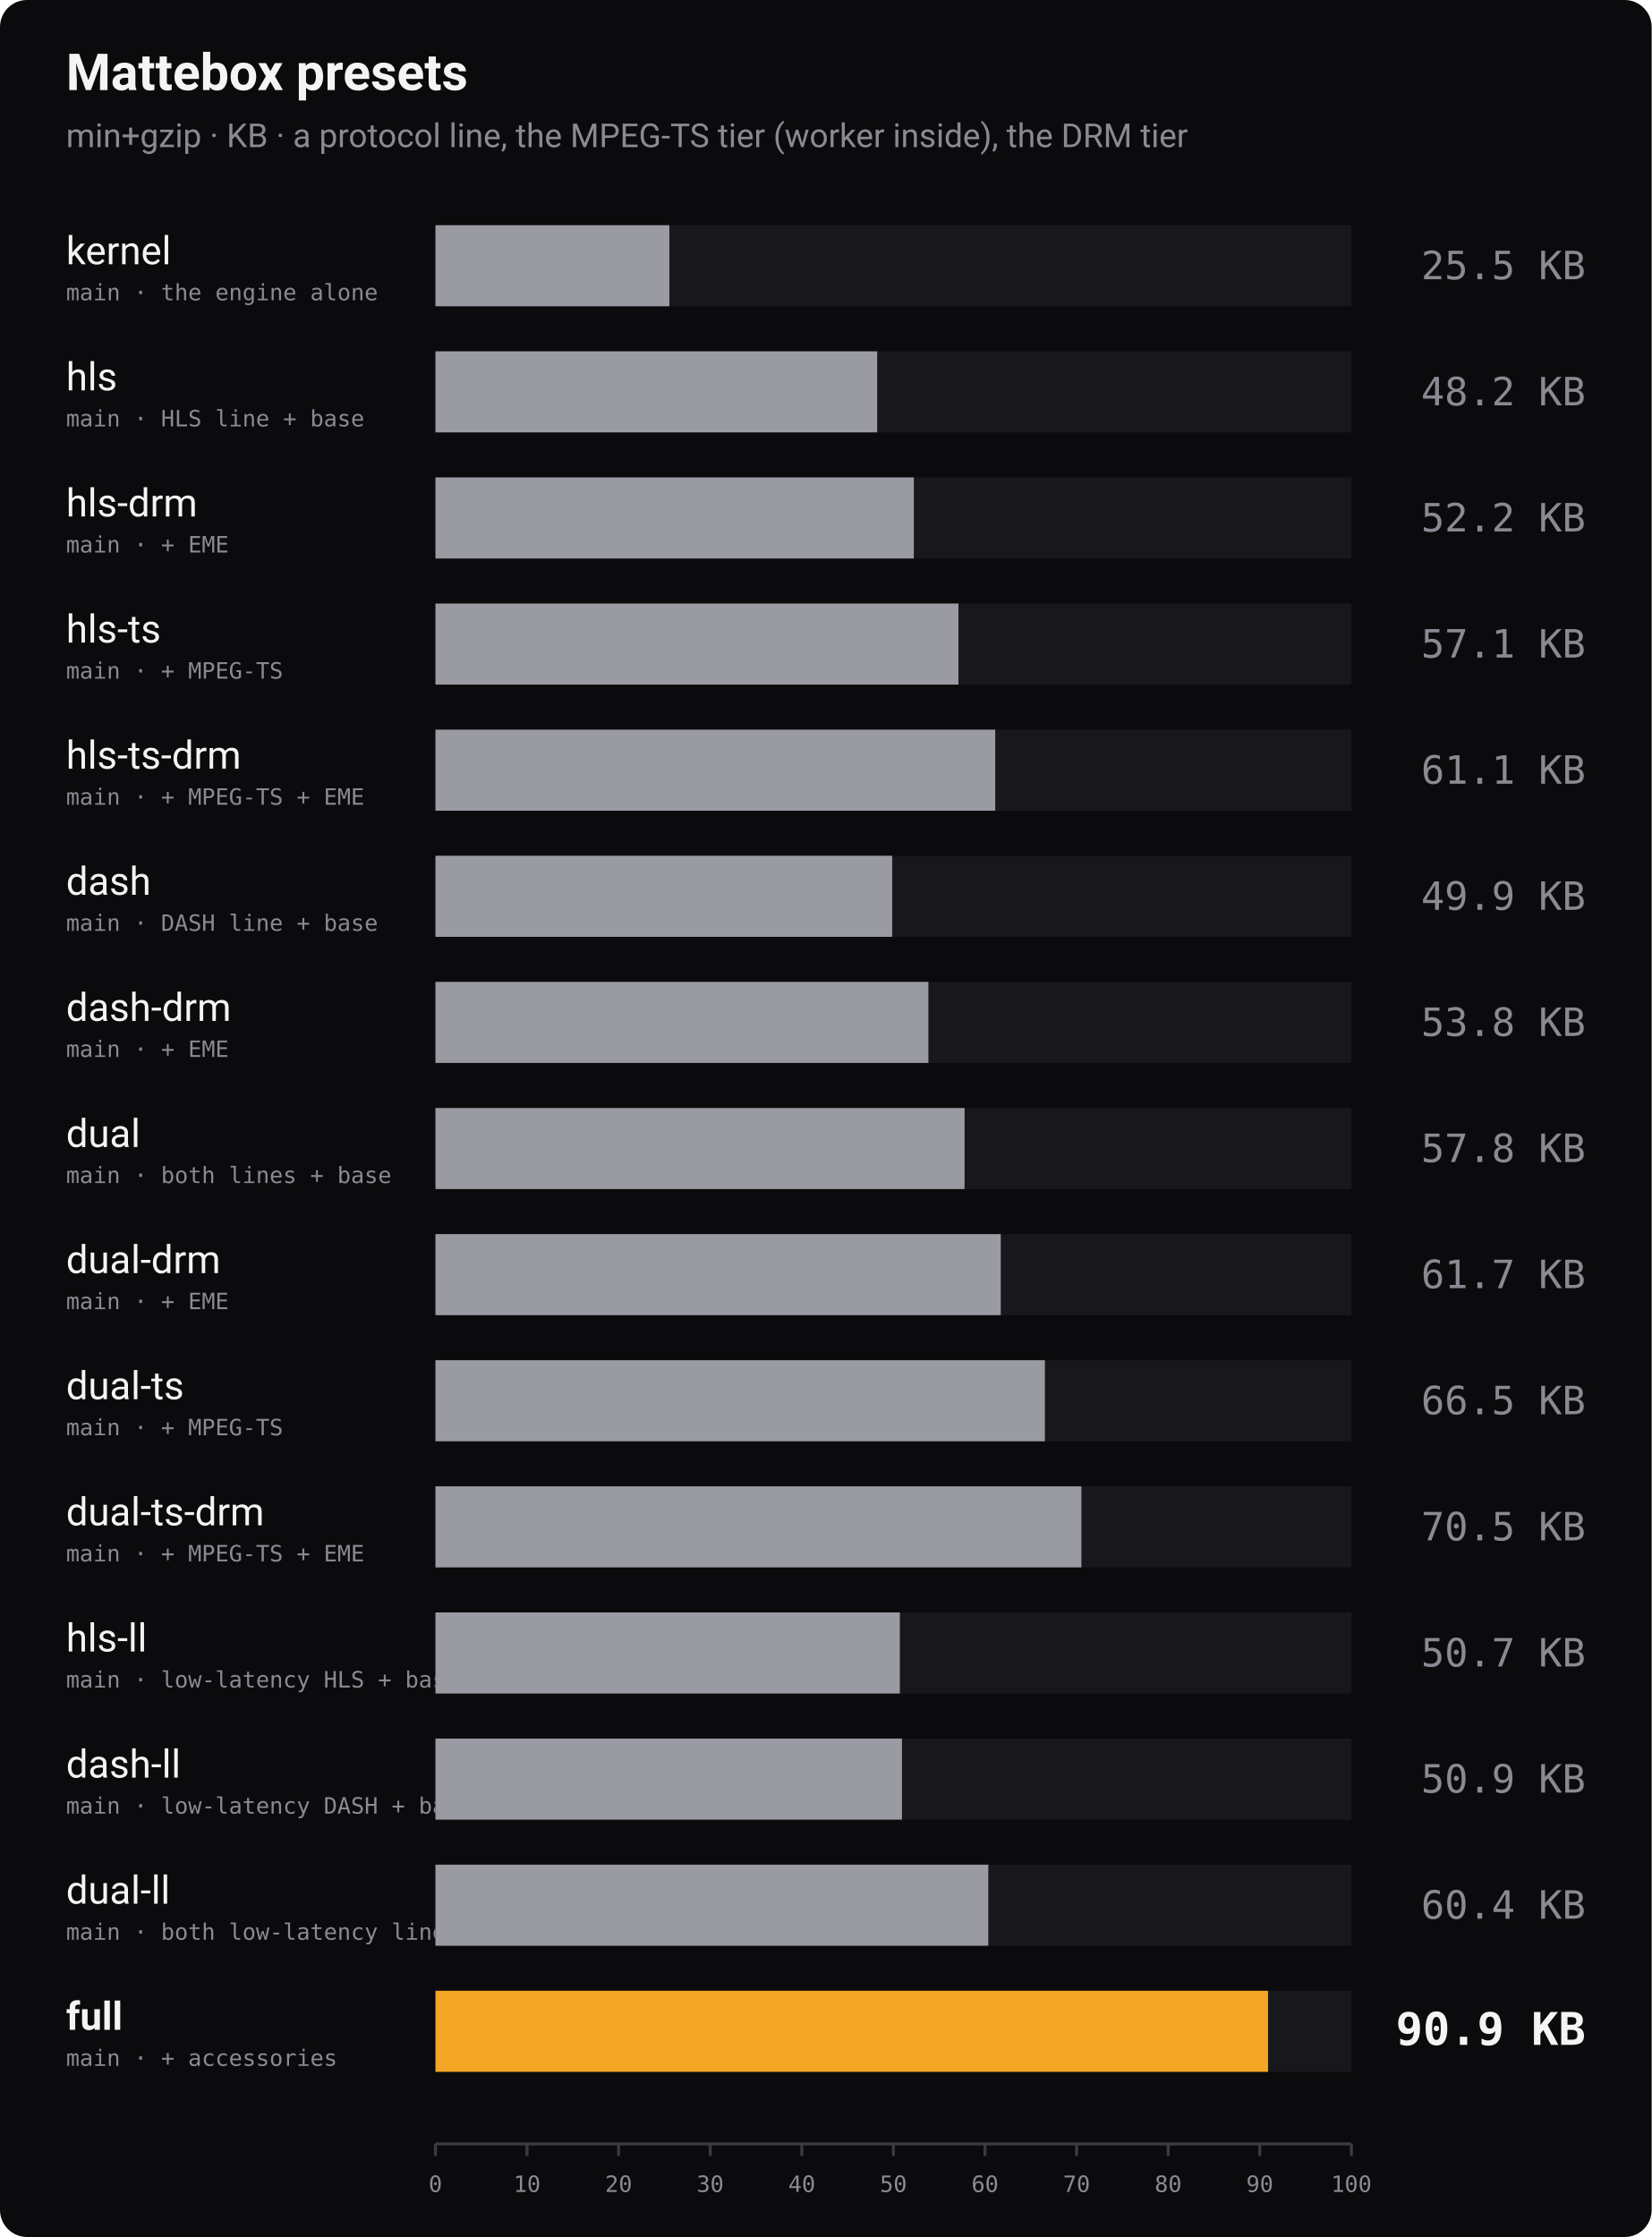
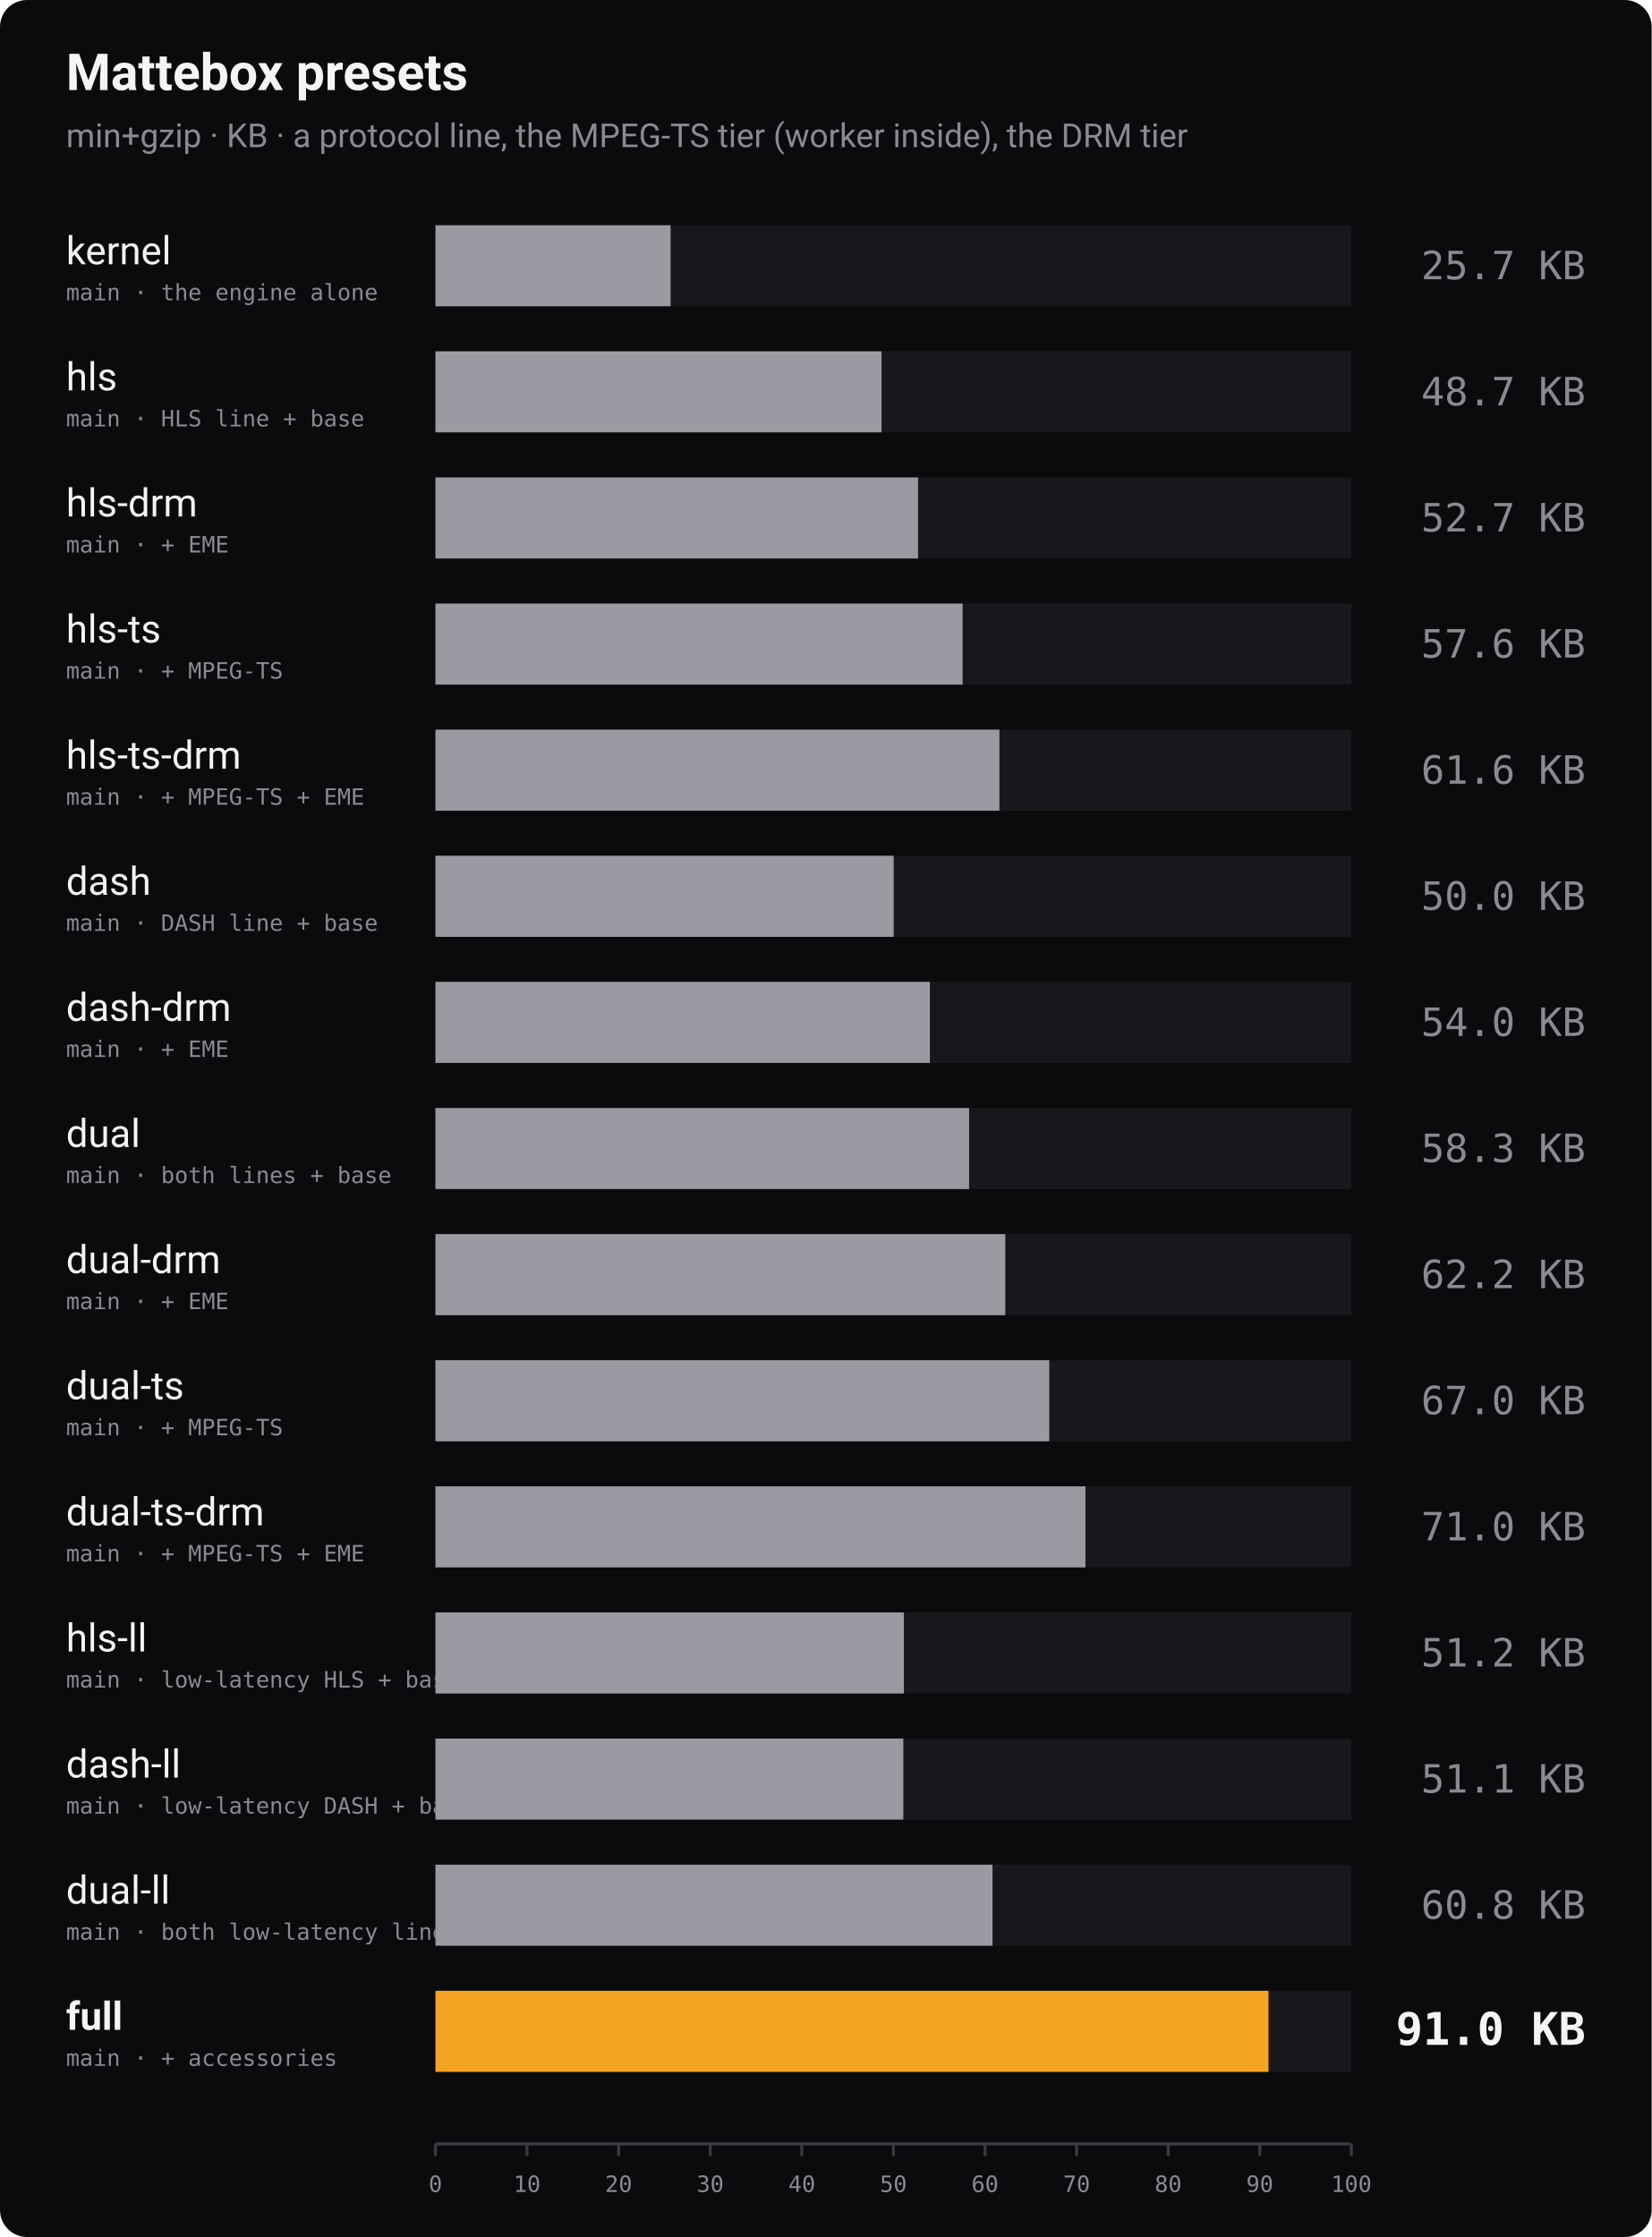
<svg xmlns="http://www.w3.org/2000/svg" width="1100" height="1490" viewBox="0 0 1100 1490" role="img" aria-label="Bundle size of every Mattebox preset, min+gzip">
  <rect width="1100" height="1490" rx="18" fill="#0b0b0d" />
  <text x="44" y="60" font-family="-apple-system, 'Segoe UI', Roboto, Helvetica, Arial, sans-serif" font-size="34" font-weight="700" fill="#f4f4f5">Mattebox presets</text>
  <text x="44" y="98" font-family="-apple-system, 'Segoe UI', Roboto, Helvetica, Arial, sans-serif" font-size="22" fill="#8a8a93">min+gzip · KB · a protocol line, the MPEG-TS tier (worker inside), the DRM tier</text>
  <text x="44" y="176" font-family="-apple-system, 'Segoe UI', Roboto, Helvetica, Arial, sans-serif" font-size="26" font-weight="400" fill="#f4f4f5">kernel</text>
  <text x="44" y="200" font-family="ui-monospace, 'SF Mono', Menlo, Consolas, monospace" font-size="15" fill="#8a8a93">main · the engine alone</text>
  <rect x="290" y="150" width="610" height="54" fill="#18181c" />
-   <rect x="290" y="150" width="155.8" height="54" fill="#9a9aa2" />
-   <text x="1056" y="186" text-anchor="end" font-family="ui-monospace, 'SF Mono', Menlo, Consolas, monospace" font-size="26" font-weight="400" fill="#8a8a93">25.5 KB</text>
+   <rect x="290" y="150" width="156.6" height="54" fill="#9a9aa2" />
+   <text x="1056" y="186" text-anchor="end" font-family="ui-monospace, 'SF Mono', Menlo, Consolas, monospace" font-size="26" font-weight="400" fill="#8a8a93">25.7 KB</text>
  <text x="44" y="260" font-family="-apple-system, 'Segoe UI', Roboto, Helvetica, Arial, sans-serif" font-size="26" font-weight="400" fill="#f4f4f5">hls</text>
  <text x="44" y="284" font-family="ui-monospace, 'SF Mono', Menlo, Consolas, monospace" font-size="15" fill="#8a8a93">main · HLS line + base</text>
  <rect x="290" y="234" width="610" height="54" fill="#18181c" />
-   <rect x="290" y="234" width="294.2" height="54" fill="#9a9aa2" />
-   <text x="1056" y="270" text-anchor="end" font-family="ui-monospace, 'SF Mono', Menlo, Consolas, monospace" font-size="26" font-weight="400" fill="#8a8a93">48.2 KB</text>
+   <rect x="290" y="234" width="297.1" height="54" fill="#9a9aa2" />
+   <text x="1056" y="270" text-anchor="end" font-family="ui-monospace, 'SF Mono', Menlo, Consolas, monospace" font-size="26" font-weight="400" fill="#8a8a93">48.7 KB</text>
  <text x="44" y="344" font-family="-apple-system, 'Segoe UI', Roboto, Helvetica, Arial, sans-serif" font-size="26" font-weight="400" fill="#f4f4f5">hls-drm</text>
  <text x="44" y="368" font-family="ui-monospace, 'SF Mono', Menlo, Consolas, monospace" font-size="15" fill="#8a8a93">main · + EME</text>
  <rect x="290" y="318" width="610" height="54" fill="#18181c" />
-   <rect x="290" y="318" width="318.6" height="54" fill="#9a9aa2" />
-   <text x="1056" y="354" text-anchor="end" font-family="ui-monospace, 'SF Mono', Menlo, Consolas, monospace" font-size="26" font-weight="400" fill="#8a8a93">52.2 KB</text>
+   <rect x="290" y="318" width="321.4" height="54" fill="#9a9aa2" />
+   <text x="1056" y="354" text-anchor="end" font-family="ui-monospace, 'SF Mono', Menlo, Consolas, monospace" font-size="26" font-weight="400" fill="#8a8a93">52.7 KB</text>
  <text x="44" y="428" font-family="-apple-system, 'Segoe UI', Roboto, Helvetica, Arial, sans-serif" font-size="26" font-weight="400" fill="#f4f4f5">hls-ts</text>
  <text x="44" y="452" font-family="ui-monospace, 'SF Mono', Menlo, Consolas, monospace" font-size="15" fill="#8a8a93">main · + MPEG-TS</text>
  <rect x="290" y="402" width="610" height="54" fill="#18181c" />
-   <rect x="290" y="402" width="348.3" height="54" fill="#9a9aa2" />
-   <text x="1056" y="438" text-anchor="end" font-family="ui-monospace, 'SF Mono', Menlo, Consolas, monospace" font-size="26" font-weight="400" fill="#8a8a93">57.1 KB</text>
+   <rect x="290" y="402" width="351.1" height="54" fill="#9a9aa2" />
+   <text x="1056" y="438" text-anchor="end" font-family="ui-monospace, 'SF Mono', Menlo, Consolas, monospace" font-size="26" font-weight="400" fill="#8a8a93">57.6 KB</text>
  <text x="44" y="512" font-family="-apple-system, 'Segoe UI', Roboto, Helvetica, Arial, sans-serif" font-size="26" font-weight="400" fill="#f4f4f5">hls-ts-drm</text>
  <text x="44" y="536" font-family="ui-monospace, 'SF Mono', Menlo, Consolas, monospace" font-size="15" fill="#8a8a93">main · + MPEG-TS + EME</text>
  <rect x="290" y="486" width="610" height="54" fill="#18181c" />
-   <rect x="290" y="486" width="372.8" height="54" fill="#9a9aa2" />
-   <text x="1056" y="522" text-anchor="end" font-family="ui-monospace, 'SF Mono', Menlo, Consolas, monospace" font-size="26" font-weight="400" fill="#8a8a93">61.1 KB</text>
+   <rect x="290" y="486" width="375.6" height="54" fill="#9a9aa2" />
+   <text x="1056" y="522" text-anchor="end" font-family="ui-monospace, 'SF Mono', Menlo, Consolas, monospace" font-size="26" font-weight="400" fill="#8a8a93">61.6 KB</text>
  <text x="44" y="596" font-family="-apple-system, 'Segoe UI', Roboto, Helvetica, Arial, sans-serif" font-size="26" font-weight="400" fill="#f4f4f5">dash</text>
  <text x="44" y="620" font-family="ui-monospace, 'SF Mono', Menlo, Consolas, monospace" font-size="15" fill="#8a8a93">main · DASH line + base</text>
  <rect x="290" y="570" width="610" height="54" fill="#18181c" />
-   <rect x="290" y="570" width="304.2" height="54" fill="#9a9aa2" />
-   <text x="1056" y="606" text-anchor="end" font-family="ui-monospace, 'SF Mono', Menlo, Consolas, monospace" font-size="26" font-weight="400" fill="#8a8a93">49.9 KB</text>
+   <rect x="290" y="570" width="305.2" height="54" fill="#9a9aa2" />
+   <text x="1056" y="606" text-anchor="end" font-family="ui-monospace, 'SF Mono', Menlo, Consolas, monospace" font-size="26" font-weight="400" fill="#8a8a93">50.0 KB</text>
  <text x="44" y="680" font-family="-apple-system, 'Segoe UI', Roboto, Helvetica, Arial, sans-serif" font-size="26" font-weight="400" fill="#f4f4f5">dash-drm</text>
  <text x="44" y="704" font-family="ui-monospace, 'SF Mono', Menlo, Consolas, monospace" font-size="15" fill="#8a8a93">main · + EME</text>
  <rect x="290" y="654" width="610" height="54" fill="#18181c" />
-   <rect x="290" y="654" width="328.3" height="54" fill="#9a9aa2" />
-   <text x="1056" y="690" text-anchor="end" font-family="ui-monospace, 'SF Mono', Menlo, Consolas, monospace" font-size="26" font-weight="400" fill="#8a8a93">53.8 KB</text>
+   <rect x="290" y="654" width="329.3" height="54" fill="#9a9aa2" />
+   <text x="1056" y="690" text-anchor="end" font-family="ui-monospace, 'SF Mono', Menlo, Consolas, monospace" font-size="26" font-weight="400" fill="#8a8a93">54.0 KB</text>
  <text x="44" y="764" font-family="-apple-system, 'Segoe UI', Roboto, Helvetica, Arial, sans-serif" font-size="26" font-weight="400" fill="#f4f4f5">dual</text>
  <text x="44" y="788" font-family="ui-monospace, 'SF Mono', Menlo, Consolas, monospace" font-size="15" fill="#8a8a93">main · both lines + base</text>
  <rect x="290" y="738" width="610" height="54" fill="#18181c" />
-   <rect x="290" y="738" width="352.4" height="54" fill="#9a9aa2" />
-   <text x="1056" y="774" text-anchor="end" font-family="ui-monospace, 'SF Mono', Menlo, Consolas, monospace" font-size="26" font-weight="400" fill="#8a8a93">57.8 KB</text>
+   <rect x="290" y="738" width="355.4" height="54" fill="#9a9aa2" />
+   <text x="1056" y="774" text-anchor="end" font-family="ui-monospace, 'SF Mono', Menlo, Consolas, monospace" font-size="26" font-weight="400" fill="#8a8a93">58.3 KB</text>
  <text x="44" y="848" font-family="-apple-system, 'Segoe UI', Roboto, Helvetica, Arial, sans-serif" font-size="26" font-weight="400" fill="#f4f4f5">dual-drm</text>
  <text x="44" y="872" font-family="ui-monospace, 'SF Mono', Menlo, Consolas, monospace" font-size="15" fill="#8a8a93">main · + EME</text>
  <rect x="290" y="822" width="610" height="54" fill="#18181c" />
-   <rect x="290" y="822" width="376.5" height="54" fill="#9a9aa2" />
-   <text x="1056" y="858" text-anchor="end" font-family="ui-monospace, 'SF Mono', Menlo, Consolas, monospace" font-size="26" font-weight="400" fill="#8a8a93">61.7 KB</text>
+   <rect x="290" y="822" width="379.5" height="54" fill="#9a9aa2" />
+   <text x="1056" y="858" text-anchor="end" font-family="ui-monospace, 'SF Mono', Menlo, Consolas, monospace" font-size="26" font-weight="400" fill="#8a8a93">62.2 KB</text>
  <text x="44" y="932" font-family="-apple-system, 'Segoe UI', Roboto, Helvetica, Arial, sans-serif" font-size="26" font-weight="400" fill="#f4f4f5">dual-ts</text>
  <text x="44" y="956" font-family="ui-monospace, 'SF Mono', Menlo, Consolas, monospace" font-size="15" fill="#8a8a93">main · + MPEG-TS</text>
  <rect x="290" y="906" width="610" height="54" fill="#18181c" />
-   <rect x="290" y="906" width="405.9" height="54" fill="#9a9aa2" />
-   <text x="1056" y="942" text-anchor="end" font-family="ui-monospace, 'SF Mono', Menlo, Consolas, monospace" font-size="26" font-weight="400" fill="#8a8a93">66.5 KB</text>
+   <rect x="290" y="906" width="408.8" height="54" fill="#9a9aa2" />
+   <text x="1056" y="942" text-anchor="end" font-family="ui-monospace, 'SF Mono', Menlo, Consolas, monospace" font-size="26" font-weight="400" fill="#8a8a93">67.0 KB</text>
  <text x="44" y="1016" font-family="-apple-system, 'Segoe UI', Roboto, Helvetica, Arial, sans-serif" font-size="26" font-weight="400" fill="#f4f4f5">dual-ts-drm</text>
  <text x="44" y="1040" font-family="ui-monospace, 'SF Mono', Menlo, Consolas, monospace" font-size="15" fill="#8a8a93">main · + MPEG-TS + EME</text>
  <rect x="290" y="990" width="610" height="54" fill="#18181c" />
-   <rect x="290" y="990" width="430.2" height="54" fill="#9a9aa2" />
-   <text x="1056" y="1026" text-anchor="end" font-family="ui-monospace, 'SF Mono', Menlo, Consolas, monospace" font-size="26" font-weight="400" fill="#8a8a93">70.5 KB</text>
+   <rect x="290" y="990" width="432.9" height="54" fill="#9a9aa2" />
+   <text x="1056" y="1026" text-anchor="end" font-family="ui-monospace, 'SF Mono', Menlo, Consolas, monospace" font-size="26" font-weight="400" fill="#8a8a93">71.0 KB</text>
  <text x="44" y="1100" font-family="-apple-system, 'Segoe UI', Roboto, Helvetica, Arial, sans-serif" font-size="26" font-weight="400" fill="#f4f4f5">hls-ll</text>
  <text x="44" y="1124" font-family="ui-monospace, 'SF Mono', Menlo, Consolas, monospace" font-size="15" fill="#8a8a93">main · low-latency HLS + base</text>
  <rect x="290" y="1074" width="610" height="54" fill="#18181c" />
-   <rect x="290" y="1074" width="309.3" height="54" fill="#9a9aa2" />
-   <text x="1056" y="1110" text-anchor="end" font-family="ui-monospace, 'SF Mono', Menlo, Consolas, monospace" font-size="26" font-weight="400" fill="#8a8a93">50.7 KB</text>
+   <rect x="290" y="1074" width="312.0" height="54" fill="#9a9aa2" />
+   <text x="1056" y="1110" text-anchor="end" font-family="ui-monospace, 'SF Mono', Menlo, Consolas, monospace" font-size="26" font-weight="400" fill="#8a8a93">51.2 KB</text>
  <text x="44" y="1184" font-family="-apple-system, 'Segoe UI', Roboto, Helvetica, Arial, sans-serif" font-size="26" font-weight="400" fill="#f4f4f5">dash-ll</text>
  <text x="44" y="1208" font-family="ui-monospace, 'SF Mono', Menlo, Consolas, monospace" font-size="15" fill="#8a8a93">main · low-latency DASH + base</text>
  <rect x="290" y="1158" width="610" height="54" fill="#18181c" />
-   <rect x="290" y="1158" width="310.7" height="54" fill="#9a9aa2" />
-   <text x="1056" y="1194" text-anchor="end" font-family="ui-monospace, 'SF Mono', Menlo, Consolas, monospace" font-size="26" font-weight="400" fill="#8a8a93">50.9 KB</text>
+   <rect x="290" y="1158" width="311.6" height="54" fill="#9a9aa2" />
+   <text x="1056" y="1194" text-anchor="end" font-family="ui-monospace, 'SF Mono', Menlo, Consolas, monospace" font-size="26" font-weight="400" fill="#8a8a93">51.1 KB</text>
  <text x="44" y="1268" font-family="-apple-system, 'Segoe UI', Roboto, Helvetica, Arial, sans-serif" font-size="26" font-weight="400" fill="#f4f4f5">dual-ll</text>
  <text x="44" y="1292" font-family="ui-monospace, 'SF Mono', Menlo, Consolas, monospace" font-size="15" fill="#8a8a93">main · both low-latency lines + base</text>
  <rect x="290" y="1242" width="610" height="54" fill="#18181c" />
-   <rect x="290" y="1242" width="368.2" height="54" fill="#9a9aa2" />
-   <text x="1056" y="1278" text-anchor="end" font-family="ui-monospace, 'SF Mono', Menlo, Consolas, monospace" font-size="26" font-weight="400" fill="#8a8a93">60.4 KB</text>
+   <rect x="290" y="1242" width="371.0" height="54" fill="#9a9aa2" />
+   <text x="1056" y="1278" text-anchor="end" font-family="ui-monospace, 'SF Mono', Menlo, Consolas, monospace" font-size="26" font-weight="400" fill="#8a8a93">60.8 KB</text>
  <text x="44" y="1352" font-family="-apple-system, 'Segoe UI', Roboto, Helvetica, Arial, sans-serif" font-size="26" font-weight="700" fill="#f4f4f5">full</text>
  <text x="44" y="1376" font-family="ui-monospace, 'SF Mono', Menlo, Consolas, monospace" font-size="15" fill="#8a8a93">main · + accessories</text>
  <rect x="290" y="1326" width="610" height="54" fill="#18181c" />
-   <rect x="290" y="1326" width="554.5" height="54" fill="#f5a524" />
-   <text x="1056" y="1362" text-anchor="end" font-family="ui-monospace, 'SF Mono', Menlo, Consolas, monospace" font-size="30" font-weight="700" fill="#f4f4f5">90.9 KB</text>
+   <rect x="290" y="1326" width="554.8" height="54" fill="#f5a524" />
+   <text x="1056" y="1362" text-anchor="end" font-family="ui-monospace, 'SF Mono', Menlo, Consolas, monospace" font-size="30" font-weight="700" fill="#f4f4f5">91.0 KB</text>
  <line x1="290" y1="1428" x2="900" y2="1428" stroke="#3a3a42" stroke-width="2" />
  <line x1="290.0" y1="1428" x2="290.0" y2="1436" stroke="#3a3a42" stroke-width="2" />
  <text x="290.0" y="1460" text-anchor="middle" font-family="ui-monospace, 'SF Mono', Menlo, Consolas, monospace" font-size="15" fill="#8a8a93">0</text>
  <line x1="351.0" y1="1428" x2="351.0" y2="1436" stroke="#3a3a42" stroke-width="2" />
  <text x="351.0" y="1460" text-anchor="middle" font-family="ui-monospace, 'SF Mono', Menlo, Consolas, monospace" font-size="15" fill="#8a8a93">10</text>
  <line x1="412.0" y1="1428" x2="412.0" y2="1436" stroke="#3a3a42" stroke-width="2" />
  <text x="412.0" y="1460" text-anchor="middle" font-family="ui-monospace, 'SF Mono', Menlo, Consolas, monospace" font-size="15" fill="#8a8a93">20</text>
  <line x1="473.0" y1="1428" x2="473.0" y2="1436" stroke="#3a3a42" stroke-width="2" />
  <text x="473.0" y="1460" text-anchor="middle" font-family="ui-monospace, 'SF Mono', Menlo, Consolas, monospace" font-size="15" fill="#8a8a93">30</text>
  <line x1="534.0" y1="1428" x2="534.0" y2="1436" stroke="#3a3a42" stroke-width="2" />
  <text x="534.0" y="1460" text-anchor="middle" font-family="ui-monospace, 'SF Mono', Menlo, Consolas, monospace" font-size="15" fill="#8a8a93">40</text>
  <line x1="595.0" y1="1428" x2="595.0" y2="1436" stroke="#3a3a42" stroke-width="2" />
  <text x="595.0" y="1460" text-anchor="middle" font-family="ui-monospace, 'SF Mono', Menlo, Consolas, monospace" font-size="15" fill="#8a8a93">50</text>
  <line x1="656.0" y1="1428" x2="656.0" y2="1436" stroke="#3a3a42" stroke-width="2" />
  <text x="656.0" y="1460" text-anchor="middle" font-family="ui-monospace, 'SF Mono', Menlo, Consolas, monospace" font-size="15" fill="#8a8a93">60</text>
  <line x1="717.0" y1="1428" x2="717.0" y2="1436" stroke="#3a3a42" stroke-width="2" />
  <text x="717.0" y="1460" text-anchor="middle" font-family="ui-monospace, 'SF Mono', Menlo, Consolas, monospace" font-size="15" fill="#8a8a93">70</text>
  <line x1="778.0" y1="1428" x2="778.0" y2="1436" stroke="#3a3a42" stroke-width="2" />
  <text x="778.0" y="1460" text-anchor="middle" font-family="ui-monospace, 'SF Mono', Menlo, Consolas, monospace" font-size="15" fill="#8a8a93">80</text>
  <line x1="839.0" y1="1428" x2="839.0" y2="1436" stroke="#3a3a42" stroke-width="2" />
  <text x="839.0" y="1460" text-anchor="middle" font-family="ui-monospace, 'SF Mono', Menlo, Consolas, monospace" font-size="15" fill="#8a8a93">90</text>
  <line x1="900.0" y1="1428" x2="900.0" y2="1436" stroke="#3a3a42" stroke-width="2" />
  <text x="900.0" y="1460" text-anchor="middle" font-family="ui-monospace, 'SF Mono', Menlo, Consolas, monospace" font-size="15" fill="#8a8a93">100</text>
</svg>
